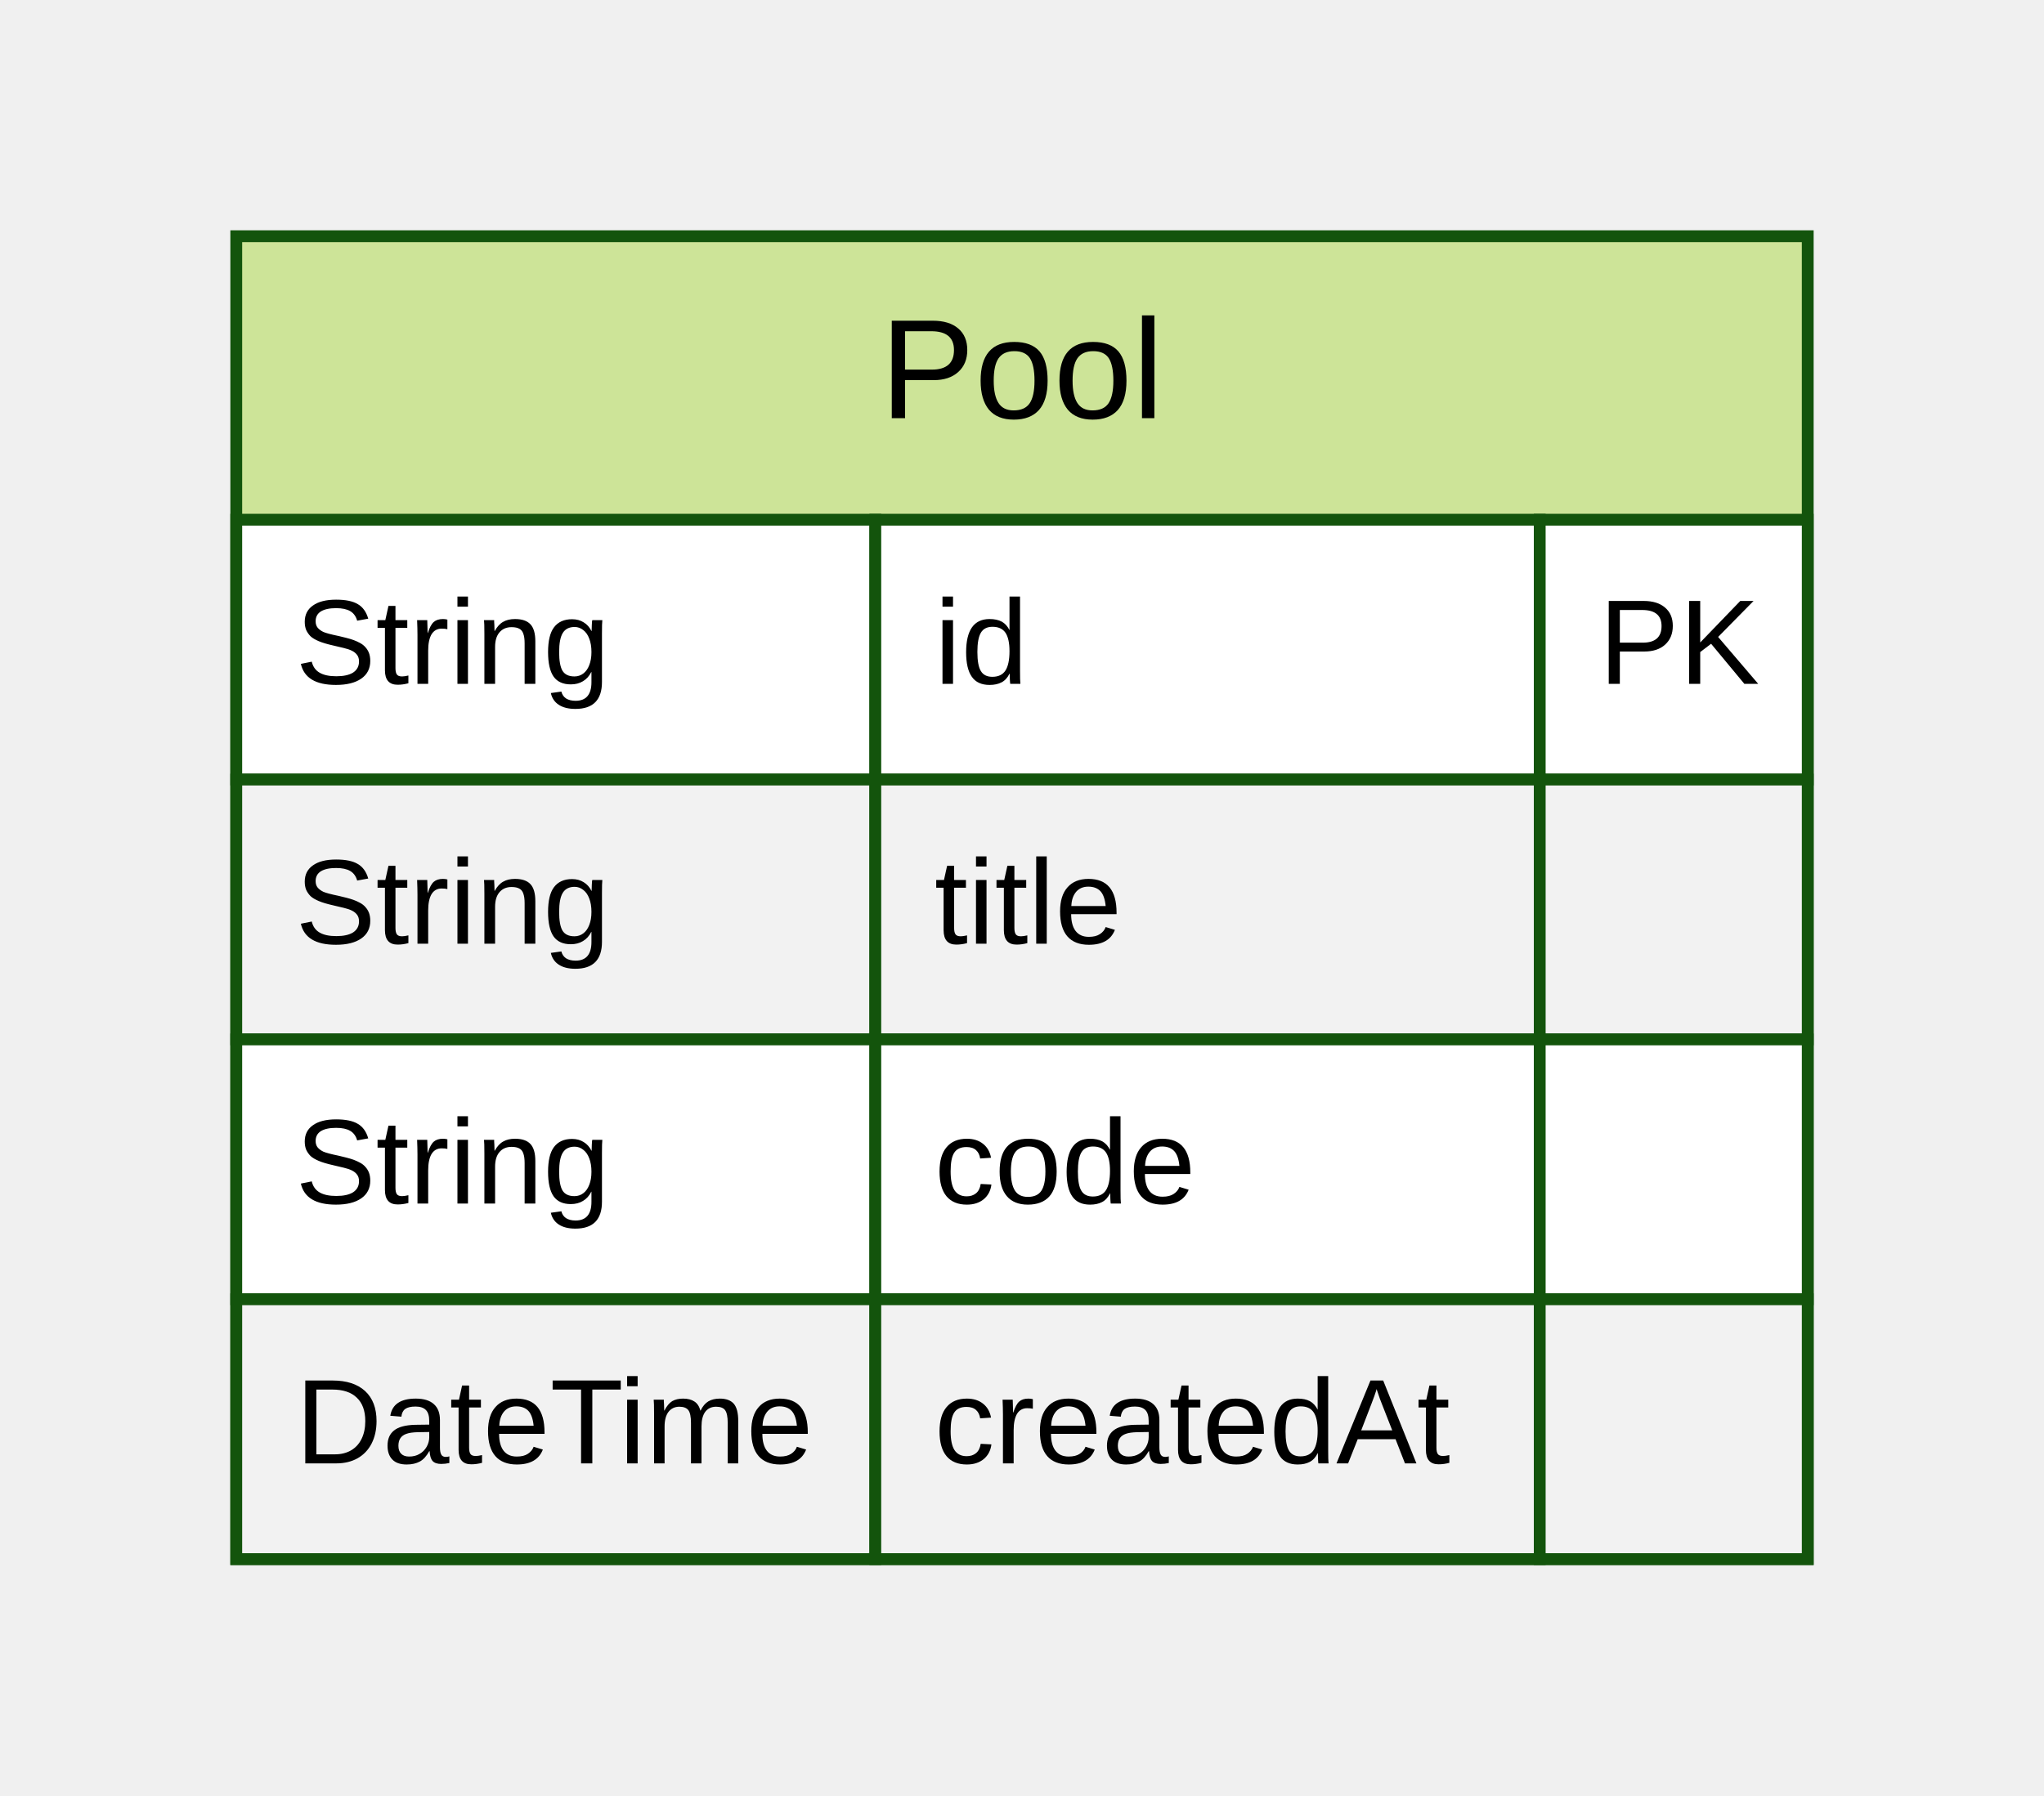
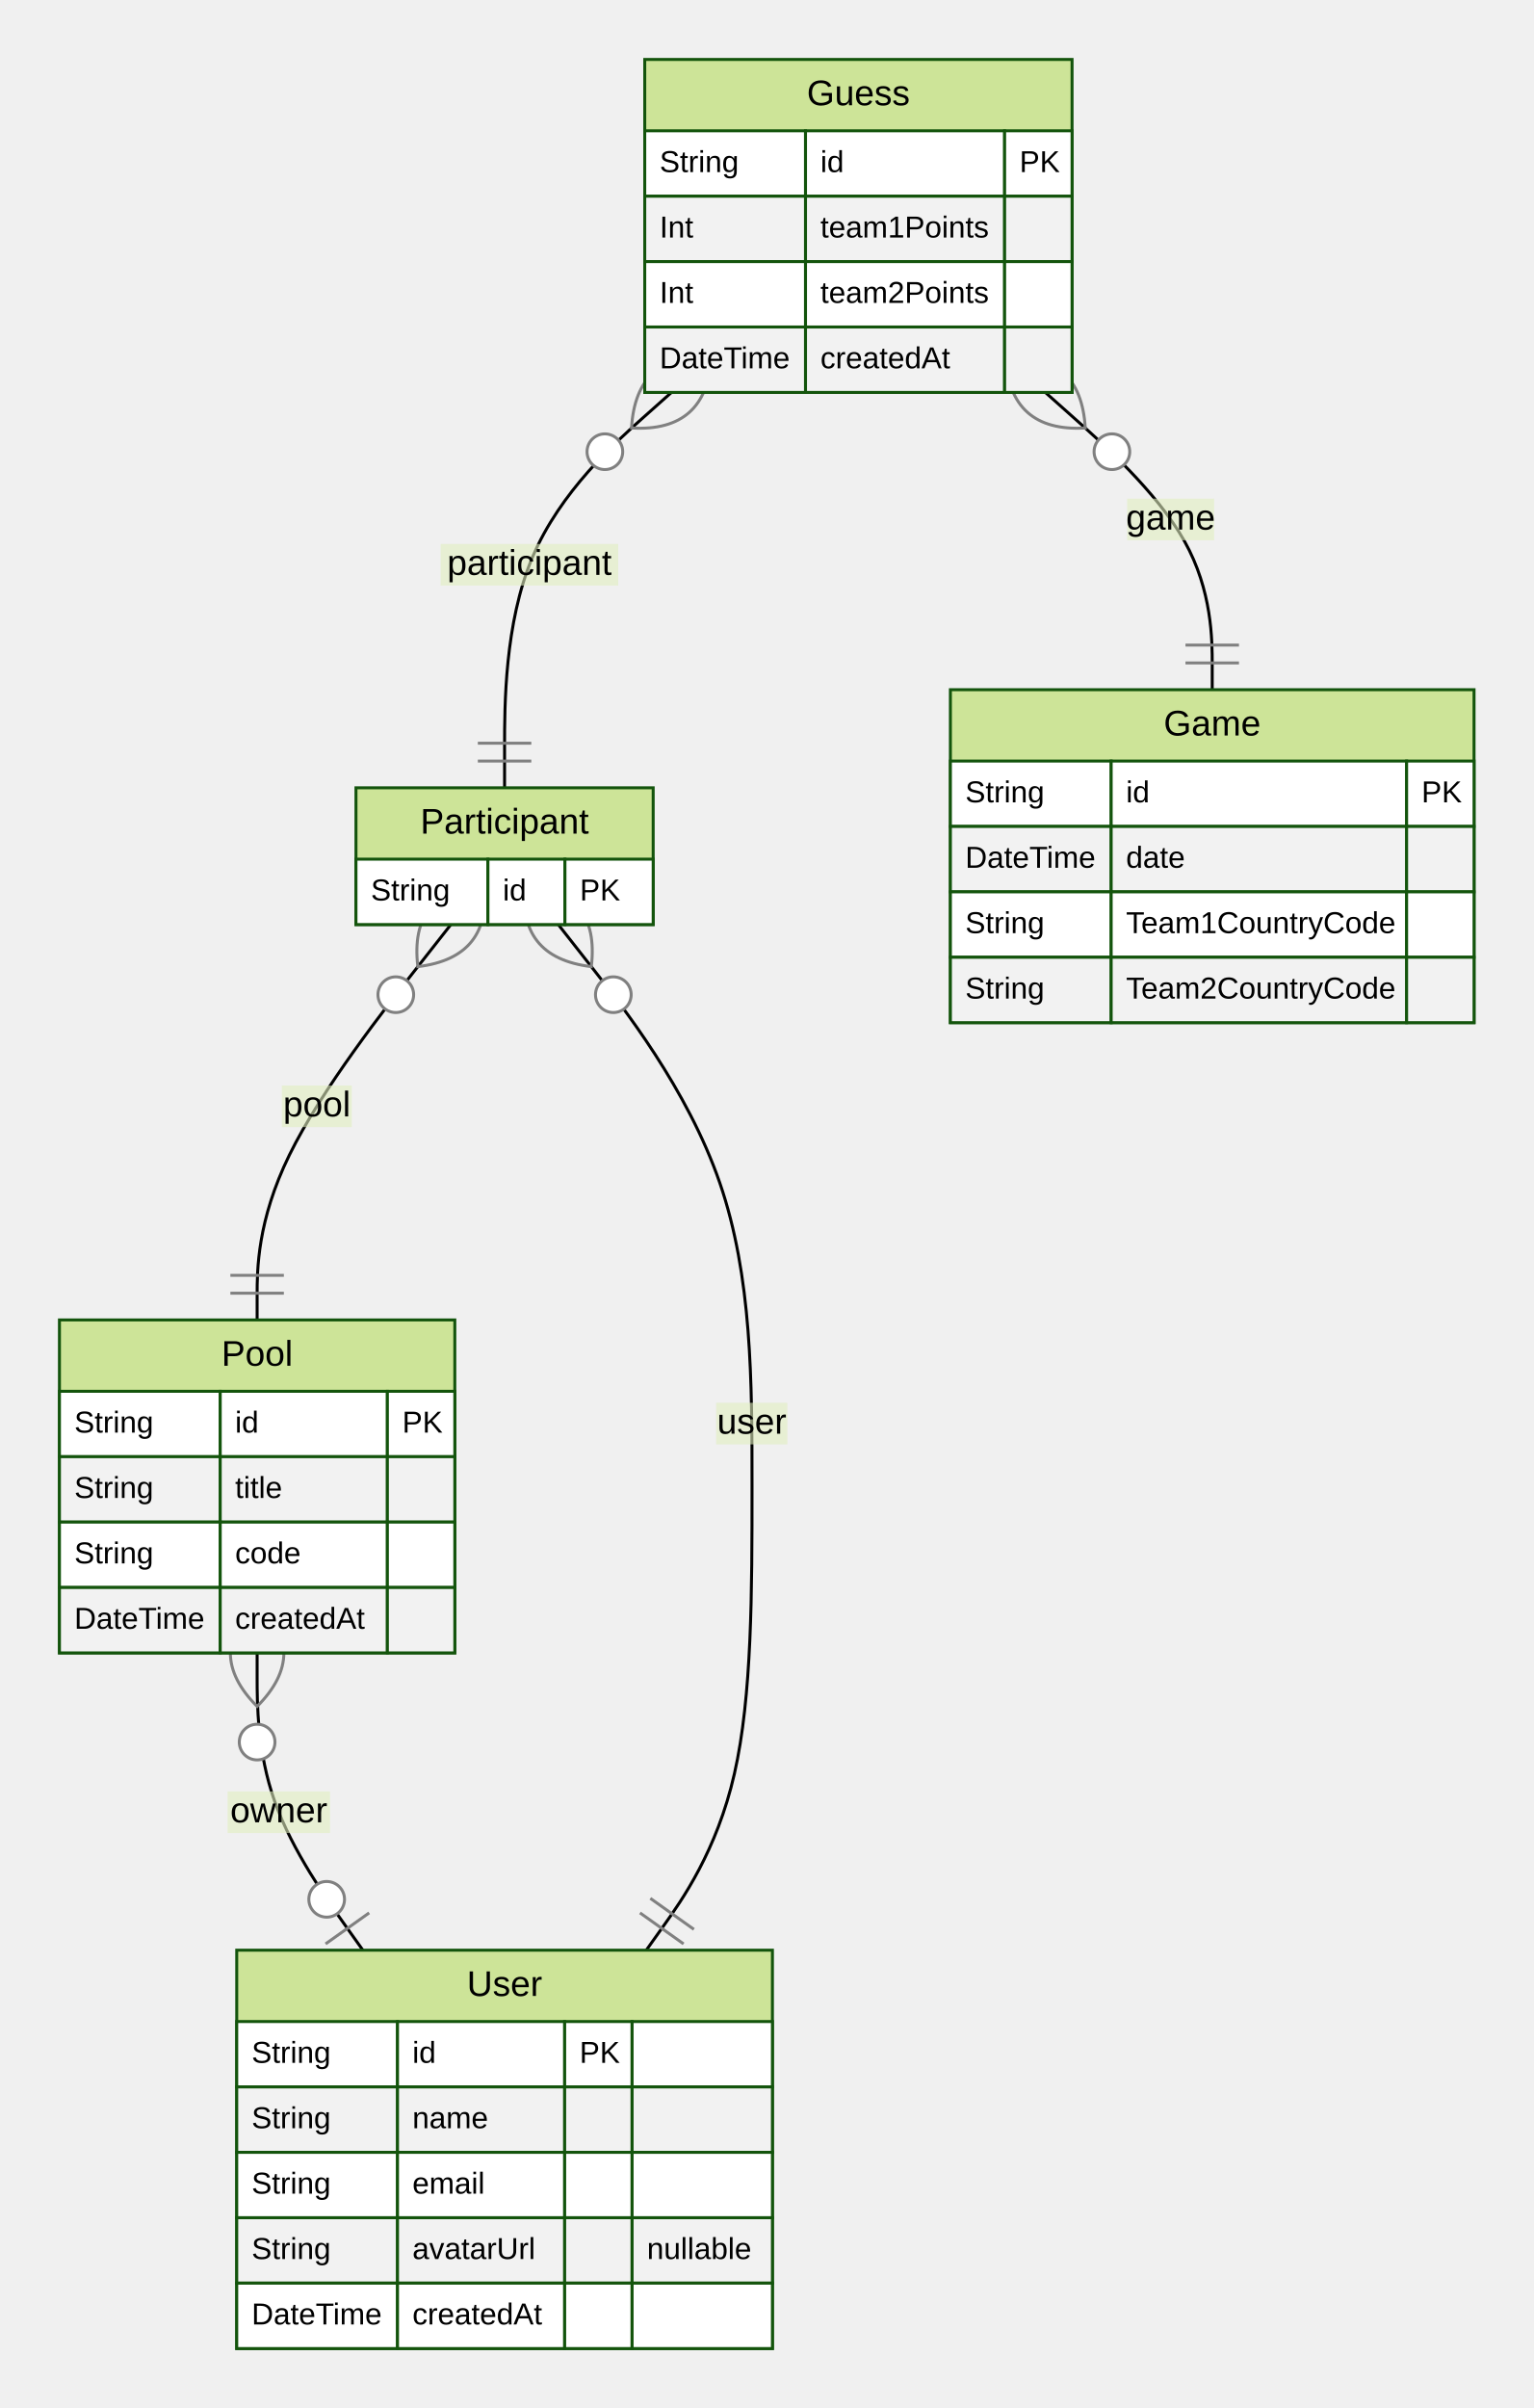
- <svg xmlns="http://www.w3.org/2000/svg" aria-labelledby="chart-title-mermaid-0 chart-desc-mermaid-0" role="img" viewBox="0 0 173.026 152" style="max-width: 173.026px; background-color: white;" width="100%" id="mermaid-0">
+ <svg xmlns="http://www.w3.org/2000/svg" aria-labelledby="chart-title-mermaid-0 chart-desc-mermaid-0" role="img" viewBox="0 0 515.96 810" style="max-width: 515.96px; background-color: white;" width="100%" id="mermaid-0">
  <style>#mermaid-0 {font-family:"trebuchet ms",verdana,arial,sans-serif;font-size:16px;fill:#000000;}#mermaid-0 .error-icon{fill:#552222;}#mermaid-0 .error-text{fill:#552222;stroke:#552222;}#mermaid-0 .edge-thickness-normal{stroke-width:2px;}#mermaid-0 .edge-thickness-thick{stroke-width:3.5px;}#mermaid-0 .edge-pattern-solid{stroke-dasharray:0;}#mermaid-0 .edge-pattern-dashed{stroke-dasharray:3;}#mermaid-0 .edge-pattern-dotted{stroke-dasharray:2;}#mermaid-0 .marker{fill:#000000;stroke:#000000;}#mermaid-0 .marker.cross{stroke:#000000;}#mermaid-0 svg{font-family:"trebuchet ms",verdana,arial,sans-serif;font-size:16px;}#mermaid-0 .entityBox{fill:#cde498;stroke:#13540c;}#mermaid-0 .attributeBoxOdd{fill:#ffffff;stroke:#13540c;}#mermaid-0 .attributeBoxEven{fill:#f2f2f2;stroke:#13540c;}#mermaid-0 .relationshipLabelBox{fill:hsl(78.158, 58.462%, 84.51%);opacity:0.7;background-color:hsl(78.158, 58.462%, 84.51%);}#mermaid-0 .relationshipLabelBox rect{opacity:0.5;}#mermaid-0 .relationshipLine{stroke:#000000;}#mermaid-0 :root{--mermaid-font-family:"trebuchet ms",verdana,arial,sans-serif;}</style>
  <g />
  <defs>
    <marker orient="auto" markerHeight="18" markerWidth="18" refY="9" refX="0" id="ONLY_ONE_START">
      <path d="M9,0 L9,18 M15,0 L15,18" fill="none" stroke="gray" />
    </marker>
  </defs>
  <defs>
    <marker orient="auto" markerHeight="18" markerWidth="18" refY="9" refX="18" id="ONLY_ONE_END">
      <path d="M3,0 L3,18 M9,0 L9,18" fill="none" stroke="gray" />
    </marker>
  </defs>
  <defs>
    <marker orient="auto" markerHeight="18" markerWidth="30" refY="9" refX="0" id="ZERO_OR_ONE_START">
      <circle r="6" cy="9" cx="21" fill="white" stroke="gray" />
      <path d="M9,0 L9,18" fill="none" stroke="gray" />
    </marker>
  </defs>
  <defs>
    <marker orient="auto" markerHeight="18" markerWidth="30" refY="9" refX="30" id="ZERO_OR_ONE_END">
      <circle r="6" cy="9" cx="9" fill="white" stroke="gray" />
      <path d="M21,0 L21,18" fill="none" stroke="gray" />
    </marker>
  </defs>
  <defs>
    <marker orient="auto" markerHeight="36" markerWidth="45" refY="18" refX="18" id="ONE_OR_MORE_START">
      <path d="M0,18 Q 18,0 36,18 Q 18,36 0,18 M42,9 L42,27" fill="none" stroke="gray" />
    </marker>
  </defs>
  <defs>
    <marker orient="auto" markerHeight="36" markerWidth="45" refY="18" refX="27" id="ONE_OR_MORE_END">
      <path d="M3,9 L3,27 M9,18 Q27,0 45,18 Q27,36 9,18" fill="none" stroke="gray" />
    </marker>
  </defs>
  <defs>
    <marker orient="auto" markerHeight="36" markerWidth="57" refY="18" refX="18" id="ZERO_OR_MORE_START">
      <circle r="6" cy="18" cx="48" fill="white" stroke="gray" />
      <path d="M0,18 Q18,0 36,18 Q18,36 0,18" fill="none" stroke="gray" />
    </marker>
  </defs>
  <defs>
    <marker orient="auto" markerHeight="36" markerWidth="57" refY="18" refX="39" id="ZERO_OR_MORE_END">
      <circle r="6" cy="18" cx="9" fill="white" stroke="gray" />
      <path d="M21,18 Q39,0 57,18 Q39,36 21,18" fill="none" stroke="gray" />
    </marker>
  </defs>
-   <g transform="translate(20,20 )" id="Pool">
+   <path marker-start="url(#ZERO_OR_MORE_START)" marker-end="url(#ZERO_OR_ONE_END)" fill="none" stroke="gray" d="M86.513,556L86.513,564.333C86.513,572.667,86.513,589.333,92.443,606C98.373,622.667,110.233,639.333,116.163,647.667L122.093,656" class="er relationshipLine" />
+   <path marker-start="url(#ZERO_OR_MORE_START)" marker-end="url(#ONLY_ONE_END)" fill="none" stroke="gray" d="M187.835,311L198.7,324.833C209.565,338.667,231.296,366.333,242.161,397.833C253.026,429.333,253.026,464.667,253.026,500C253.026,535.333,253.026,570.667,247.096,596.667C241.167,622.667,229.307,639.333,223.377,647.667L217.447,656" class="er relationshipLine" />
+   <path marker-start="url(#ZERO_OR_MORE_START)" marker-end="url(#ONLY_ONE_END)" fill="none" stroke="gray" d="M151.705,311L140.839,324.833C129.974,338.667,108.244,366.333,97.378,388.5C86.513,410.667,86.513,427.333,86.513,435.667L86.513,444" class="er relationshipLine" />
+   <path marker-start="url(#ZERO_OR_MORE_START)" marker-end="url(#ONLY_ONE_END)" fill="none" stroke="gray" d="M225.924,132L216.565,140.333C207.206,148.667,188.488,165.333,179.129,187.5C169.77,209.667,169.77,237.333,169.77,251.167L169.77,265" class="er relationshipLine" />
+   <path marker-start="url(#ZERO_OR_MORE_START)" marker-end="url(#ONLY_ONE_END)" fill="none" stroke="gray" d="M351.71,132L361.069,140.333C370.428,148.667,389.147,165.333,398.506,182C407.865,198.667,407.865,215.333,407.865,223.667L407.865,232" class="er relationshipLine" />
+   <g transform="translate(20,444 )" id="Pool">
    <rect height="112" width="133.026" y="0" x="0" stroke="gray" fill-opacity="100%" fill="honeydew" class="er entityBox" />
    <text transform="translate(66.51321,12)" style="font-family: &quot;trebuchet ms&quot;, verdana, arial, sans-serif;; font-size: 12px" text-anchor="middle" dominant-baseline="middle" y="0" x="0" id="entity-Pool" class="er entityLabel">Pool</text>
    <rect height="22" width="54.096" y="24" x="0" stroke="gray" fill-opacity="100%" fill="honeydew" class="er attributeBoxOdd" />
    <text transform="translate(5,35)" style="font-family: &quot;trebuchet ms&quot;, verdana, arial, sans-serif;; font-size: 10.2px" text-anchor="left" dominant-baseline="middle" y="0" x="0" id="entity-Pool-attr-1-type" class="er entityLabel">String</text>
    <rect height="22" width="56.243" y="24" x="54.096" stroke="gray" fill-opacity="100%" fill="honeydew" class="er attributeBoxOdd" />
    <text transform="translate(59.09555,35)" style="font-family: &quot;trebuchet ms&quot;, verdana, arial, sans-serif;; font-size: 10.2px" text-anchor="left" dominant-baseline="middle" y="0" x="0" id="entity-Pool-attr-1-name" class="er entityLabel">id</text>
    <rect height="22" width="22.688" y="24" x="110.339" stroke="gray" fill-opacity="100%" fill="honeydew" class="er attributeBoxOdd" />
    <text transform="translate(115.3387,35)" style="font-family: &quot;trebuchet ms&quot;, verdana, arial, sans-serif;; font-size: 10.2px" text-anchor="left" dominant-baseline="middle" y="0" x="0" id="entity-Pool-attr-1-key" class="er entityLabel">PK</text>
    <rect height="22" width="54.096" y="46" x="0" stroke="gray" fill-opacity="100%" fill="honeydew" class="er attributeBoxEven" />
    <text transform="translate(5,57)" style="font-family: &quot;trebuchet ms&quot;, verdana, arial, sans-serif;; font-size: 10.2px" text-anchor="left" dominant-baseline="middle" y="0" x="0" id="entity-Pool-attr-2-type" class="er entityLabel">String</text>
    <rect height="22" width="56.243" y="46" x="54.096" stroke="gray" fill-opacity="100%" fill="honeydew" class="er attributeBoxEven" />
    <text transform="translate(59.09555,57)" style="font-family: &quot;trebuchet ms&quot;, verdana, arial, sans-serif;; font-size: 10.2px" text-anchor="left" dominant-baseline="middle" y="0" x="0" id="entity-Pool-attr-2-name" class="er entityLabel">title</text>
    <rect height="22" width="22.688" y="46" x="110.339" stroke="gray" fill-opacity="100%" fill="honeydew" class="er attributeBoxEven" />
    <text transform="translate(115.3387,57)" style="font-family: &quot;trebuchet ms&quot;, verdana, arial, sans-serif;; font-size: 10.2px" text-anchor="left" dominant-baseline="middle" y="0" x="0" id="entity-Pool-attr-2-key" class="er entityLabel" />
    <rect height="22" width="54.096" y="68" x="0" stroke="gray" fill-opacity="100%" fill="honeydew" class="er attributeBoxOdd" />
    <text transform="translate(5,79)" style="font-family: &quot;trebuchet ms&quot;, verdana, arial, sans-serif;; font-size: 10.2px" text-anchor="left" dominant-baseline="middle" y="0" x="0" id="entity-Pool-attr-3-type" class="er entityLabel">String</text>
    <rect height="22" width="56.243" y="68" x="54.096" stroke="gray" fill-opacity="100%" fill="honeydew" class="er attributeBoxOdd" />
    <text transform="translate(59.09555,79)" style="font-family: &quot;trebuchet ms&quot;, verdana, arial, sans-serif;; font-size: 10.2px" text-anchor="left" dominant-baseline="middle" y="0" x="0" id="entity-Pool-attr-3-name" class="er entityLabel">code</text>
    <rect height="22" width="22.688" y="68" x="110.339" stroke="gray" fill-opacity="100%" fill="honeydew" class="er attributeBoxOdd" />
    <text transform="translate(115.3387,79)" style="font-family: &quot;trebuchet ms&quot;, verdana, arial, sans-serif;; font-size: 10.2px" text-anchor="left" dominant-baseline="middle" y="0" x="0" id="entity-Pool-attr-3-key" class="er entityLabel" />
    <rect height="22" width="54.096" y="90" x="0" stroke="gray" fill-opacity="100%" fill="honeydew" class="er attributeBoxEven" />
    <text transform="translate(5,101)" style="font-family: &quot;trebuchet ms&quot;, verdana, arial, sans-serif;; font-size: 10.2px" text-anchor="left" dominant-baseline="middle" y="0" x="0" id="entity-Pool-attr-4-type" class="er entityLabel">DateTime</text>
    <rect height="22" width="56.243" y="90" x="54.096" stroke="gray" fill-opacity="100%" fill="honeydew" class="er attributeBoxEven" />
    <text transform="translate(59.09555,101)" style="font-family: &quot;trebuchet ms&quot;, verdana, arial, sans-serif;; font-size: 10.2px" text-anchor="left" dominant-baseline="middle" y="0" x="0" id="entity-Pool-attr-4-name" class="er entityLabel">createdAt</text>
    <rect height="22" width="22.688" y="90" x="110.339" stroke="gray" fill-opacity="100%" fill="honeydew" class="er attributeBoxEven" />
    <text transform="translate(115.3387,101)" style="font-family: &quot;trebuchet ms&quot;, verdana, arial, sans-serif;; font-size: 10.2px" text-anchor="left" dominant-baseline="middle" y="0" x="0" id="entity-Pool-attr-4-key" class="er entityLabel" />
  </g>
+   <g transform="translate(79.65034,656 )" id="User">
+     <rect height="134" width="180.239" y="0" x="0" stroke="gray" fill-opacity="100%" fill="honeydew" class="er entityBox" />
+     <text transform="translate(90.11948,12)" style="font-family: &quot;trebuchet ms&quot;, verdana, arial, sans-serif;; font-size: 12px" text-anchor="middle" dominant-baseline="middle" y="0" x="0" id="entity-User" class="er entityLabel">User</text>
+     <rect height="22" width="54.096" y="24" x="0" stroke="gray" fill-opacity="100%" fill="honeydew" class="er attributeBoxOdd" />
+     <text transform="translate(5,35)" style="font-family: &quot;trebuchet ms&quot;, verdana, arial, sans-serif;; font-size: 10.2px" text-anchor="left" dominant-baseline="middle" y="0" x="0" id="entity-User-attr-1-type" class="er entityLabel">String</text>
+     <rect height="22" width="56.243" y="24" x="54.096" stroke="gray" fill-opacity="100%" fill="honeydew" class="er attributeBoxOdd" />
+     <text transform="translate(59.09555,35)" style="font-family: &quot;trebuchet ms&quot;, verdana, arial, sans-serif;; font-size: 10.2px" text-anchor="left" dominant-baseline="middle" y="0" x="0" id="entity-User-attr-1-name" class="er entityLabel">id</text>
+     <rect height="22" width="22.688" y="24" x="110.339" stroke="gray" fill-opacity="100%" fill="honeydew" class="er attributeBoxOdd" />
+     <text transform="translate(115.3387,35)" style="font-family: &quot;trebuchet ms&quot;, verdana, arial, sans-serif;; font-size: 10.2px" text-anchor="left" dominant-baseline="middle" y="0" x="0" id="entity-User-attr-1-key" class="er entityLabel">PK</text>
+     <rect height="22" width="47.213" y="24" x="133.026" stroke="gray" fill-opacity="100%" fill="honeydew" class="er attributeBoxOdd" />
+     <text transform="translate(138.0264,35)" style="font-family: &quot;trebuchet ms&quot;, verdana, arial, sans-serif;; font-size: 10.2px" text-anchor="left" dominant-baseline="middle" y="0" x="0" id="entity-User-attr-1-comment" class="er entityLabel" />
+     <rect height="22" width="54.096" y="46" x="0" stroke="gray" fill-opacity="100%" fill="honeydew" class="er attributeBoxEven" />
+     <text transform="translate(5,57)" style="font-family: &quot;trebuchet ms&quot;, verdana, arial, sans-serif;; font-size: 10.2px" text-anchor="left" dominant-baseline="middle" y="0" x="0" id="entity-User-attr-2-type" class="er entityLabel">String</text>
+     <rect height="22" width="56.243" y="46" x="54.096" stroke="gray" fill-opacity="100%" fill="honeydew" class="er attributeBoxEven" />
+     <text transform="translate(59.09555,57)" style="font-family: &quot;trebuchet ms&quot;, verdana, arial, sans-serif;; font-size: 10.2px" text-anchor="left" dominant-baseline="middle" y="0" x="0" id="entity-User-attr-2-name" class="er entityLabel">name</text>
+     <rect height="22" width="22.688" y="46" x="110.339" stroke="gray" fill-opacity="100%" fill="honeydew" class="er attributeBoxEven" />
+     <text transform="translate(115.3387,57)" style="font-family: &quot;trebuchet ms&quot;, verdana, arial, sans-serif;; font-size: 10.2px" text-anchor="left" dominant-baseline="middle" y="0" x="0" id="entity-User-attr-2-key" class="er entityLabel" />
+     <rect height="22" width="47.213" y="46" x="133.026" stroke="gray" fill-opacity="100%" fill="honeydew" class="er attributeBoxEven" />
+     <text transform="translate(138.0264,57)" style="font-family: &quot;trebuchet ms&quot;, verdana, arial, sans-serif;; font-size: 10.2px" text-anchor="left" dominant-baseline="middle" y="0" x="0" id="entity-User-attr-2-comment" class="er entityLabel" />
+     <rect height="22" width="54.096" y="68" x="0" stroke="gray" fill-opacity="100%" fill="honeydew" class="er attributeBoxOdd" />
+     <text transform="translate(5,79)" style="font-family: &quot;trebuchet ms&quot;, verdana, arial, sans-serif;; font-size: 10.2px" text-anchor="left" dominant-baseline="middle" y="0" x="0" id="entity-User-attr-3-type" class="er entityLabel">String</text>
+     <rect height="22" width="56.243" y="68" x="54.096" stroke="gray" fill-opacity="100%" fill="honeydew" class="er attributeBoxOdd" />
+     <text transform="translate(59.09555,79)" style="font-family: &quot;trebuchet ms&quot;, verdana, arial, sans-serif;; font-size: 10.2px" text-anchor="left" dominant-baseline="middle" y="0" x="0" id="entity-User-attr-3-name" class="er entityLabel">email</text>
+     <rect height="22" width="22.688" y="68" x="110.339" stroke="gray" fill-opacity="100%" fill="honeydew" class="er attributeBoxOdd" />
+     <text transform="translate(115.3387,79)" style="font-family: &quot;trebuchet ms&quot;, verdana, arial, sans-serif;; font-size: 10.2px" text-anchor="left" dominant-baseline="middle" y="0" x="0" id="entity-User-attr-3-key" class="er entityLabel" />
+     <rect height="22" width="47.213" y="68" x="133.026" stroke="gray" fill-opacity="100%" fill="honeydew" class="er attributeBoxOdd" />
+     <text transform="translate(138.0264,79)" style="font-family: &quot;trebuchet ms&quot;, verdana, arial, sans-serif;; font-size: 10.2px" text-anchor="left" dominant-baseline="middle" y="0" x="0" id="entity-User-attr-3-comment" class="er entityLabel" />
+     <rect height="22" width="54.096" y="90" x="0" stroke="gray" fill-opacity="100%" fill="honeydew" class="er attributeBoxEven" />
+     <text transform="translate(5,101)" style="font-family: &quot;trebuchet ms&quot;, verdana, arial, sans-serif;; font-size: 10.2px" text-anchor="left" dominant-baseline="middle" y="0" x="0" id="entity-User-attr-4-type" class="er entityLabel">String</text>
+     <rect height="22" width="56.243" y="90" x="54.096" stroke="gray" fill-opacity="100%" fill="honeydew" class="er attributeBoxEven" />
+     <text transform="translate(59.09555,101)" style="font-family: &quot;trebuchet ms&quot;, verdana, arial, sans-serif;; font-size: 10.2px" text-anchor="left" dominant-baseline="middle" y="0" x="0" id="entity-User-attr-4-name" class="er entityLabel">avatarUrl</text>
+     <rect height="22" width="22.688" y="90" x="110.339" stroke="gray" fill-opacity="100%" fill="honeydew" class="er attributeBoxEven" />
+     <text transform="translate(115.3387,101)" style="font-family: &quot;trebuchet ms&quot;, verdana, arial, sans-serif;; font-size: 10.2px" text-anchor="left" dominant-baseline="middle" y="0" x="0" id="entity-User-attr-4-key" class="er entityLabel" />
+     <rect height="22" width="47.213" y="90" x="133.026" stroke="gray" fill-opacity="100%" fill="honeydew" class="er attributeBoxEven" />
+     <text transform="translate(138.0264,101)" style="font-family: &quot;trebuchet ms&quot;, verdana, arial, sans-serif;; font-size: 10.2px" text-anchor="left" dominant-baseline="middle" y="0" x="0" id="entity-User-attr-4-comment" class="er entityLabel">nullable</text>
+     <rect height="22" width="54.096" y="112" x="0" stroke="gray" fill-opacity="100%" fill="honeydew" class="er attributeBoxOdd" />
+     <text transform="translate(5,123)" style="font-family: &quot;trebuchet ms&quot;, verdana, arial, sans-serif;; font-size: 10.2px" text-anchor="left" dominant-baseline="middle" y="0" x="0" id="entity-User-attr-5-type" class="er entityLabel">DateTime</text>
+     <rect height="22" width="56.243" y="112" x="54.096" stroke="gray" fill-opacity="100%" fill="honeydew" class="er attributeBoxOdd" />
+     <text transform="translate(59.09555,123)" style="font-family: &quot;trebuchet ms&quot;, verdana, arial, sans-serif;; font-size: 10.2px" text-anchor="left" dominant-baseline="middle" y="0" x="0" id="entity-User-attr-5-name" class="er entityLabel">createdAt</text>
+     <rect height="22" width="22.688" y="112" x="110.339" stroke="gray" fill-opacity="100%" fill="honeydew" class="er attributeBoxOdd" />
+     <text transform="translate(115.3387,123)" style="font-family: &quot;trebuchet ms&quot;, verdana, arial, sans-serif;; font-size: 10.2px" text-anchor="left" dominant-baseline="middle" y="0" x="0" id="entity-User-attr-5-key" class="er entityLabel" />
+     <rect height="22" width="47.213" y="112" x="133.026" stroke="gray" fill-opacity="100%" fill="honeydew" class="er attributeBoxOdd" />
+     <text transform="translate(138.0264,123)" style="font-family: &quot;trebuchet ms&quot;, verdana, arial, sans-serif;; font-size: 10.2px" text-anchor="left" dominant-baseline="middle" y="0" x="0" id="entity-User-attr-5-comment" class="er entityLabel" />
+   </g>
+   <g transform="translate(119.7698,265 )" id="Participant">
+     <rect height="46" width="100" y="0" x="0" stroke="gray" fill-opacity="100%" fill="honeydew" class="er entityBox" />
+     <text transform="translate(50,12)" style="font-family: &quot;trebuchet ms&quot;, verdana, arial, sans-serif;; font-size: 12px" text-anchor="middle" dominant-baseline="middle" y="0" x="0" id="entity-Participant" class="er entityLabel">Participant</text>
+     <rect height="22" width="44.399" y="24" x="0" stroke="gray" fill-opacity="100%" fill="honeydew" class="er attributeBoxOdd" />
+     <text transform="translate(5,35)" style="font-family: &quot;trebuchet ms&quot;, verdana, arial, sans-serif;; font-size: 10.2px" text-anchor="left" dominant-baseline="middle" y="0" x="0" id="entity-Participant-attr-1-type" class="er entityLabel">String</text>
+     <rect height="22" width="25.911" y="24" x="44.399" stroke="gray" fill-opacity="100%" fill="honeydew" class="er attributeBoxOdd" />
+     <text transform="translate(49.39862,35)" style="font-family: &quot;trebuchet ms&quot;, verdana, arial, sans-serif;; font-size: 10.2px" text-anchor="left" dominant-baseline="middle" y="0" x="0" id="entity-Participant-attr-1-name" class="er entityLabel">id</text>
+     <rect height="22" width="29.69" y="24" x="70.31" stroke="gray" fill-opacity="100%" fill="honeydew" class="er attributeBoxOdd" />
+     <text transform="translate(75.30976,35)" style="font-family: &quot;trebuchet ms&quot;, verdana, arial, sans-serif;; font-size: 10.2px" text-anchor="left" dominant-baseline="middle" y="0" x="0" id="entity-Participant-attr-1-key" class="er entityLabel">PK</text>
+   </g>
+   <g transform="translate(319.7698,232 )" id="Game">
+     <rect height="112" width="176.19" y="0" x="0" stroke="gray" fill-opacity="100%" fill="honeydew" class="er entityBox" />
+     <text transform="translate(88.09499,12)" style="font-family: &quot;trebuchet ms&quot;, verdana, arial, sans-serif;; font-size: 12px" text-anchor="middle" dominant-baseline="middle" y="0" x="0" id="entity-Game" class="er entityLabel">Game</text>
+     <rect height="22" width="54.096" y="24" x="0" stroke="gray" fill-opacity="100%" fill="honeydew" class="er attributeBoxOdd" />
+     <text transform="translate(5,35)" style="font-family: &quot;trebuchet ms&quot;, verdana, arial, sans-serif;; font-size: 10.2px" text-anchor="left" dominant-baseline="middle" y="0" x="0" id="entity-Game-attr-1-type" class="er entityLabel">String</text>
+     <rect height="22" width="99.407" y="24" x="54.096" stroke="gray" fill-opacity="100%" fill="honeydew" class="er attributeBoxOdd" />
+     <text transform="translate(59.09555,35)" style="font-family: &quot;trebuchet ms&quot;, verdana, arial, sans-serif;; font-size: 10.2px" text-anchor="left" dominant-baseline="middle" y="0" x="0" id="entity-Game-attr-1-name" class="er entityLabel">id</text>
+     <rect height="22" width="22.688" y="24" x="153.502" stroke="gray" fill-opacity="100%" fill="honeydew" class="er attributeBoxOdd" />
+     <text transform="translate(158.5023,35)" style="font-family: &quot;trebuchet ms&quot;, verdana, arial, sans-serif;; font-size: 10.2px" text-anchor="left" dominant-baseline="middle" y="0" x="0" id="entity-Game-attr-1-key" class="er entityLabel">PK</text>
+     <rect height="22" width="54.096" y="46" x="0" stroke="gray" fill-opacity="100%" fill="honeydew" class="er attributeBoxEven" />
+     <text transform="translate(5,57)" style="font-family: &quot;trebuchet ms&quot;, verdana, arial, sans-serif;; font-size: 10.2px" text-anchor="left" dominant-baseline="middle" y="0" x="0" id="entity-Game-attr-2-type" class="er entityLabel">DateTime</text>
+     <rect height="22" width="99.407" y="46" x="54.096" stroke="gray" fill-opacity="100%" fill="honeydew" class="er attributeBoxEven" />
+     <text transform="translate(59.09555,57)" style="font-family: &quot;trebuchet ms&quot;, verdana, arial, sans-serif;; font-size: 10.2px" text-anchor="left" dominant-baseline="middle" y="0" x="0" id="entity-Game-attr-2-name" class="er entityLabel">date</text>
+     <rect height="22" width="22.688" y="46" x="153.502" stroke="gray" fill-opacity="100%" fill="honeydew" class="er attributeBoxEven" />
+     <text transform="translate(158.5023,57)" style="font-family: &quot;trebuchet ms&quot;, verdana, arial, sans-serif;; font-size: 10.2px" text-anchor="left" dominant-baseline="middle" y="0" x="0" id="entity-Game-attr-2-key" class="er entityLabel" />
+     <rect height="22" width="54.096" y="68" x="0" stroke="gray" fill-opacity="100%" fill="honeydew" class="er attributeBoxOdd" />
+     <text transform="translate(5,79)" style="font-family: &quot;trebuchet ms&quot;, verdana, arial, sans-serif;; font-size: 10.2px" text-anchor="left" dominant-baseline="middle" y="0" x="0" id="entity-Game-attr-3-type" class="er entityLabel">String</text>
+     <rect height="22" width="99.407" y="68" x="54.096" stroke="gray" fill-opacity="100%" fill="honeydew" class="er attributeBoxOdd" />
+     <text transform="translate(59.09555,79)" style="font-family: &quot;trebuchet ms&quot;, verdana, arial, sans-serif;; font-size: 10.2px" text-anchor="left" dominant-baseline="middle" y="0" x="0" id="entity-Game-attr-3-name" class="er entityLabel">Team1CountryCode</text>
+     <rect height="22" width="22.688" y="68" x="153.502" stroke="gray" fill-opacity="100%" fill="honeydew" class="er attributeBoxOdd" />
+     <text transform="translate(158.5023,79)" style="font-family: &quot;trebuchet ms&quot;, verdana, arial, sans-serif;; font-size: 10.2px" text-anchor="left" dominant-baseline="middle" y="0" x="0" id="entity-Game-attr-3-key" class="er entityLabel" />
+     <rect height="22" width="54.096" y="90" x="0" stroke="gray" fill-opacity="100%" fill="honeydew" class="er attributeBoxEven" />
+     <text transform="translate(5,101)" style="font-family: &quot;trebuchet ms&quot;, verdana, arial, sans-serif;; font-size: 10.2px" text-anchor="left" dominant-baseline="middle" y="0" x="0" id="entity-Game-attr-4-type" class="er entityLabel">String</text>
+     <rect height="22" width="99.407" y="90" x="54.096" stroke="gray" fill-opacity="100%" fill="honeydew" class="er attributeBoxEven" />
+     <text transform="translate(59.09555,101)" style="font-family: &quot;trebuchet ms&quot;, verdana, arial, sans-serif;; font-size: 10.2px" text-anchor="left" dominant-baseline="middle" y="0" x="0" id="entity-Game-attr-4-name" class="er entityLabel">Team2CountryCode</text>
+     <rect height="22" width="22.688" y="90" x="153.502" stroke="gray" fill-opacity="100%" fill="honeydew" class="er attributeBoxEven" />
+     <text transform="translate(158.5023,101)" style="font-family: &quot;trebuchet ms&quot;, verdana, arial, sans-serif;; font-size: 10.2px" text-anchor="left" dominant-baseline="middle" y="0" x="0" id="entity-Game-attr-4-key" class="er entityLabel" />
+   </g>
+   <g transform="translate(216.9302,20 )" id="Guess">
+     <rect height="112" width="143.774" y="0" x="0" stroke="gray" fill-opacity="100%" fill="honeydew" class="er entityBox" />
+     <text transform="translate(71.88713,12)" style="font-family: &quot;trebuchet ms&quot;, verdana, arial, sans-serif;; font-size: 12px" text-anchor="middle" dominant-baseline="middle" y="0" x="0" id="entity-Guess" class="er entityLabel">Guess</text>
+     <rect height="22" width="54.096" y="24" x="0" stroke="gray" fill-opacity="100%" fill="honeydew" class="er attributeBoxOdd" />
+     <text transform="translate(5,35)" style="font-family: &quot;trebuchet ms&quot;, verdana, arial, sans-serif;; font-size: 10.2px" text-anchor="left" dominant-baseline="middle" y="0" x="0" id="entity-Guess-attr-1-type" class="er entityLabel">String</text>
+     <rect height="22" width="66.991" y="24" x="54.096" stroke="gray" fill-opacity="100%" fill="honeydew" class="er attributeBoxOdd" />
+     <text transform="translate(59.09555,35)" style="font-family: &quot;trebuchet ms&quot;, verdana, arial, sans-serif;; font-size: 10.2px" text-anchor="left" dominant-baseline="middle" y="0" x="0" id="entity-Guess-attr-1-name" class="er entityLabel">id</text>
+     <rect height="22" width="22.688" y="24" x="121.087" stroke="gray" fill-opacity="100%" fill="honeydew" class="er attributeBoxOdd" />
+     <text transform="translate(126.0866,35)" style="font-family: &quot;trebuchet ms&quot;, verdana, arial, sans-serif;; font-size: 10.2px" text-anchor="left" dominant-baseline="middle" y="0" x="0" id="entity-Guess-attr-1-key" class="er entityLabel">PK</text>
+     <rect height="22" width="54.096" y="46" x="0" stroke="gray" fill-opacity="100%" fill="honeydew" class="er attributeBoxEven" />
+     <text transform="translate(5,57)" style="font-family: &quot;trebuchet ms&quot;, verdana, arial, sans-serif;; font-size: 10.2px" text-anchor="left" dominant-baseline="middle" y="0" x="0" id="entity-Guess-attr-2-type" class="er entityLabel">Int</text>
+     <rect height="22" width="66.991" y="46" x="54.096" stroke="gray" fill-opacity="100%" fill="honeydew" class="er attributeBoxEven" />
+     <text transform="translate(59.09555,57)" style="font-family: &quot;trebuchet ms&quot;, verdana, arial, sans-serif;; font-size: 10.2px" text-anchor="left" dominant-baseline="middle" y="0" x="0" id="entity-Guess-attr-2-name" class="er entityLabel">team1Points</text>
+     <rect height="22" width="22.688" y="46" x="121.087" stroke="gray" fill-opacity="100%" fill="honeydew" class="er attributeBoxEven" />
+     <text transform="translate(126.0866,57)" style="font-family: &quot;trebuchet ms&quot;, verdana, arial, sans-serif;; font-size: 10.2px" text-anchor="left" dominant-baseline="middle" y="0" x="0" id="entity-Guess-attr-2-key" class="er entityLabel" />
+     <rect height="22" width="54.096" y="68" x="0" stroke="gray" fill-opacity="100%" fill="honeydew" class="er attributeBoxOdd" />
+     <text transform="translate(5,79)" style="font-family: &quot;trebuchet ms&quot;, verdana, arial, sans-serif;; font-size: 10.2px" text-anchor="left" dominant-baseline="middle" y="0" x="0" id="entity-Guess-attr-3-type" class="er entityLabel">Int</text>
+     <rect height="22" width="66.991" y="68" x="54.096" stroke="gray" fill-opacity="100%" fill="honeydew" class="er attributeBoxOdd" />
+     <text transform="translate(59.09555,79)" style="font-family: &quot;trebuchet ms&quot;, verdana, arial, sans-serif;; font-size: 10.2px" text-anchor="left" dominant-baseline="middle" y="0" x="0" id="entity-Guess-attr-3-name" class="er entityLabel">team2Points</text>
+     <rect height="22" width="22.688" y="68" x="121.087" stroke="gray" fill-opacity="100%" fill="honeydew" class="er attributeBoxOdd" />
+     <text transform="translate(126.0866,79)" style="font-family: &quot;trebuchet ms&quot;, verdana, arial, sans-serif;; font-size: 10.2px" text-anchor="left" dominant-baseline="middle" y="0" x="0" id="entity-Guess-attr-3-key" class="er entityLabel" />
+     <rect height="22" width="54.096" y="90" x="0" stroke="gray" fill-opacity="100%" fill="honeydew" class="er attributeBoxEven" />
+     <text transform="translate(5,101)" style="font-family: &quot;trebuchet ms&quot;, verdana, arial, sans-serif;; font-size: 10.2px" text-anchor="left" dominant-baseline="middle" y="0" x="0" id="entity-Guess-attr-4-type" class="er entityLabel">DateTime</text>
+     <rect height="22" width="66.991" y="90" x="54.096" stroke="gray" fill-opacity="100%" fill="honeydew" class="er attributeBoxEven" />
+     <text transform="translate(59.09555,101)" style="font-family: &quot;trebuchet ms&quot;, verdana, arial, sans-serif;; font-size: 10.2px" text-anchor="left" dominant-baseline="middle" y="0" x="0" id="entity-Guess-attr-4-name" class="er entityLabel">createdAt</text>
+     <rect height="22" width="22.688" y="90" x="121.087" stroke="gray" fill-opacity="100%" fill="honeydew" class="er attributeBoxEven" />
+     <text transform="translate(126.0866,101)" style="font-family: &quot;trebuchet ms&quot;, verdana, arial, sans-serif;; font-size: 10.2px" text-anchor="left" dominant-baseline="middle" y="0" x="0" id="entity-Guess-attr-4-key" class="er entityLabel" />
+   </g>
+   <rect fill-opacity="85%" fill="white" height="14" width="34.471" y="602.592" x="76.574" class="er relationshipLabelBox" />
+   <text style="font-family: &quot;trebuchet ms&quot;, verdana, arial, sans-serif;; font-size: 12px" dominant-baseline="middle" text-anchor="middle" y="609.592" x="93.81" id="rel1" class="er relationshipLabel">owner</text>
+   <rect fill-opacity="85%" fill="white" height="14" width="23.959" y="471.862" x="240.96" class="er relationshipLabelBox" />
+   <text style="font-family: &quot;trebuchet ms&quot;, verdana, arial, sans-serif;; font-size: 12px" dominant-baseline="middle" text-anchor="middle" y="478.862" x="252.94" id="rel2" class="er relationshipLabel">user</text>
+   <rect fill-opacity="85%" fill="white" height="14" width="23.564" y="365.133" x="94.824" class="er relationshipLabelBox" />
+   <text style="font-family: &quot;trebuchet ms&quot;, verdana, arial, sans-serif;; font-size: 12px" dominant-baseline="middle" text-anchor="middle" y="372.133" x="106.606" id="rel3" class="er relationshipLabel">pool</text>
+   <rect fill-opacity="85%" fill="white" height="14" width="59.744" y="182.98" x="148.257" class="er relationshipLabelBox" />
+   <text style="font-family: &quot;trebuchet ms&quot;, verdana, arial, sans-serif;; font-size: 12px" dominant-baseline="middle" text-anchor="middle" y="189.98" x="178.129" id="rel4" class="er relationshipLabel">participant</text>
+   <rect fill-opacity="85%" fill="white" height="14" width="29.289" y="167.738" x="379.23" class="er relationshipLabelBox" />
+   <text style="font-family: &quot;trebuchet ms&quot;, verdana, arial, sans-serif;; font-size: 12px" dominant-baseline="middle" text-anchor="middle" y="174.738" x="393.874" id="rel5" class="er relationshipLabel">game</text>
</svg>
